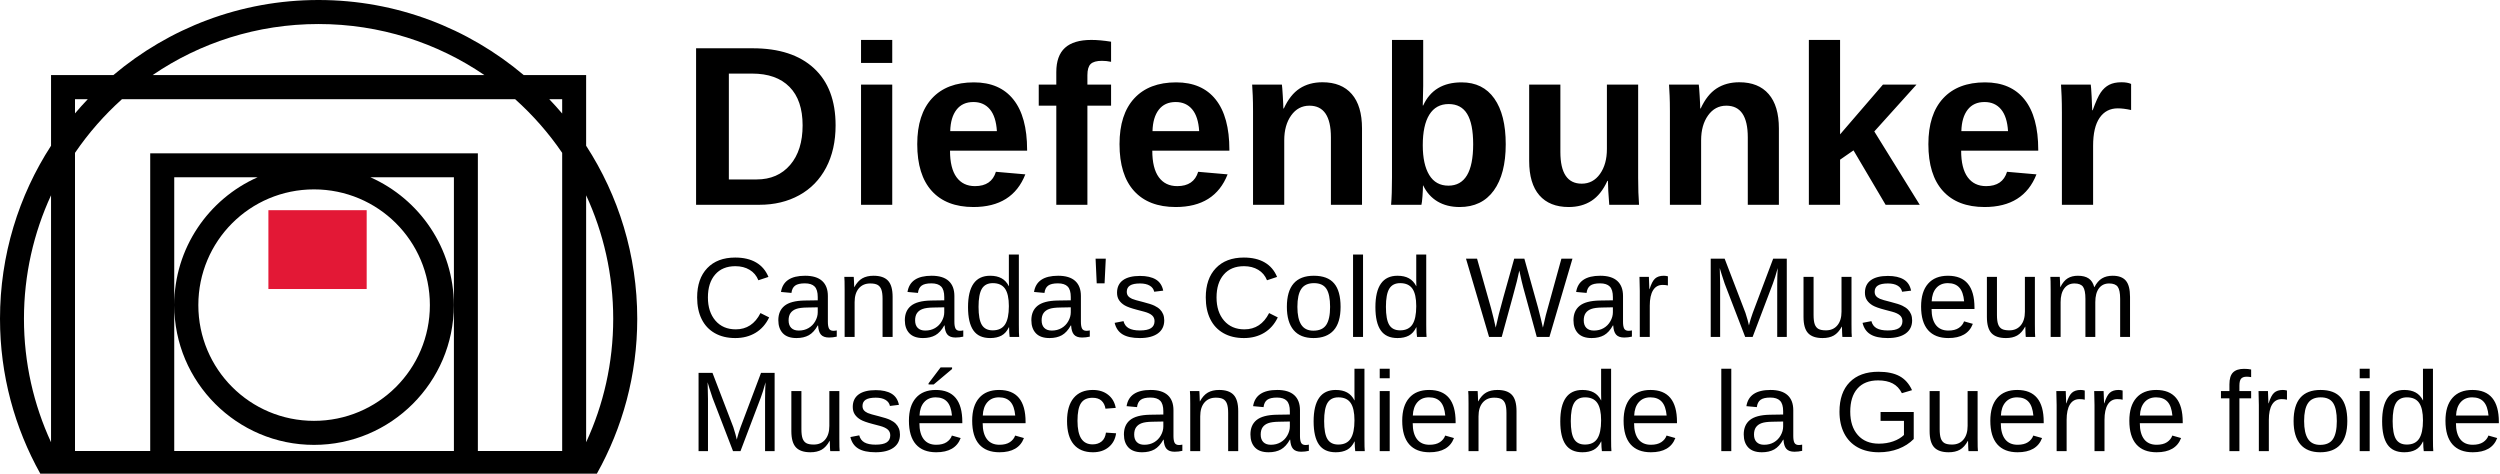
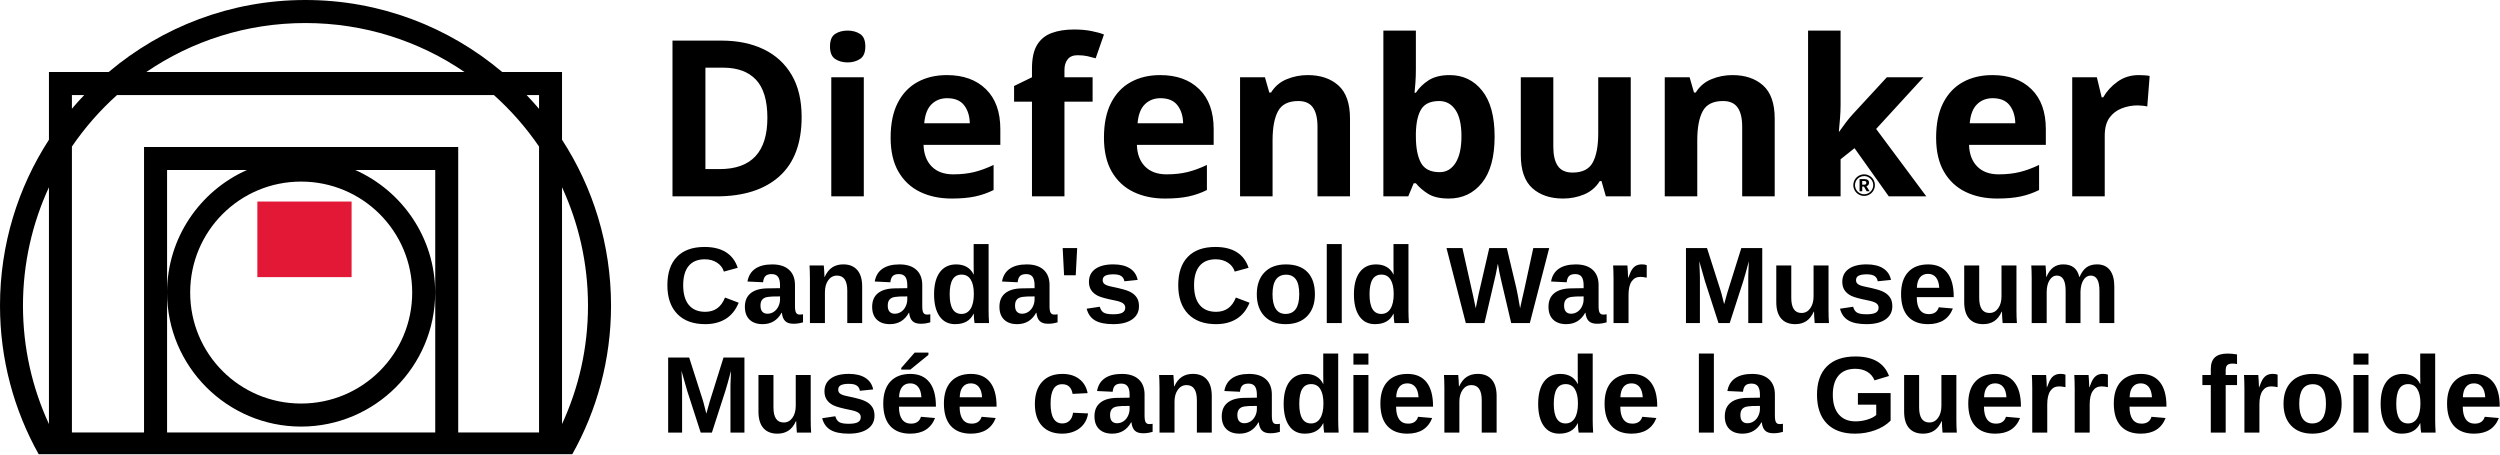
- <svg xmlns="http://www.w3.org/2000/svg" width="1098.966" height="208.219" id="svg2" version="1.0">
+ <svg xmlns="http://www.w3.org/2000/svg" width="1146.109" height="208.219" id="svg2" version="1.0">
  <defs id="defs4">
    </defs>
  <g id="layer1" transform="translate(-37.74237,-256.9796)">
-     <g id="g2832">
+     <g id="g3007">
      <path id="path2453" d="m 177.742,256.98 c -34.334,0 -65.79,12.429 -90.156,33 l -22.156,0 -5.25,0 0,5.312 0,25.75 c -14.198,21.918 -22.438,48.046 -22.438,76.062 0,24.72 6.455,47.929 17.719,68.094 l 244.656,0 c 11.282,-20.165 17.75,-43.374 17.75,-68.094 -10e-6,-28.015 -8.252,-54.146 -22.469,-76.062 l 0,-25.75 0,-5.312 -5.25,0 -22.188,0 c -24.394,-20.577 -55.879,-33 -90.219,-33 z m 0,10.562 c 27.049,2e-5 52.162,8.262 72.938,22.438 l -145.844,0 c 20.754,-14.175 45.857,-22.438 72.906,-22.438 z m -107.031,33.031 5.625,0 c -1.93,2.03 -3.818,4.107 -5.625,6.25 l 0,-6.25 z m 20.656,0 172.812,0 c 7.806,6.993 14.763,14.91 20.688,23.594 l 0,131.062 -37.062,0 0,-125.562 0,-5.281 -5.25,0 -133.5,0 -5.281,0 0,5.281 0,125.562 -33.062,0 0,-131.062 c 5.915,-8.682 12.861,-16.602 20.656,-23.594 z m 187.812,0 5.688,0 0,6.312 c -1.828,-2.167 -3.734,-4.26 -5.688,-6.312 z m -164.844,34.344 36.625,0 c -21.543,9.566 -36.625,31.149 -36.625,56.188 0,33.86 27.577,61.437 61.438,61.438 33.86,10e-6 61.469,-27.577 61.469,-61.438 -1e-5,-25.038 -15.099,-46.621 -36.656,-56.188 l 36.688,0 0,120.312 -122.938,0 0,-64.125 0,-56.188 z m 61.438,5.312 c 28.152,2e-5 50.938,22.723 50.938,50.875 1e-5,28.152 -22.786,50.875 -50.938,50.875 -28.152,-1e-5 -50.844,-22.723 -50.844,-50.875 1e-5,-28.152 22.692,-50.875 50.844,-50.875 z m -115.594,2.594 0,108.562 c -7.625,-16.507 -11.906,-34.885 -11.906,-54.281 -1.3e-5,-19.387 4.287,-37.767 11.906,-54.281 z m 235.219,0 c 7.632,16.514 11.906,34.894 11.906,54.281 2e-5,19.396 -4.268,37.774 -11.906,54.281 l 0,-108.562 z" style="fill:#000000;fill-opacity:1;stroke:none" />
      <rect y="349.375" x="155.728" height="34.652" width="43.201" id="rect3231" style="fill:#e31836;fill-opacity:1;stroke:none" />
-       <text id="text3278" y="346.999" x="337.044" style="font-size:100px;font-style:normal;font-variant:normal;font-weight:bold;font-stretch:normal;text-align:start;line-height:100%;writing-mode:lr-tb;text-anchor:start;fill:#000000;fill-opacity:1;stroke:none;font-family:Liberation Sans;-inkscape-font-specification:Liberation Sans Bold" xml:space="preserve">
+       <text id="text3278" y="346.999" x="337.044" style="font-size:100px;font-style:normal;font-variant:normal;font-weight:bold;font-stretch:normal;text-align:start;line-height:100%;writing-mode:lr-tb;text-anchor:start;fill:#000000;fill-opacity:1;stroke:none;font-family:Impact;-inkscape-font-specification:Impact Bold" xml:space="preserve">
        <tspan y="346.999" x="337.044" id="tspan2830">Diefenbunker</tspan>
      </text>
-       <text id="text3282" y="405.101" x="341.647" style="font-size:50px;font-style:normal;font-variant:normal;font-weight:normal;font-stretch:normal;text-align:start;line-height:100%;writing-mode:lr-tb;text-anchor:start;fill:#000000;fill-opacity:1;stroke:none;font-family:Liberation Sans;-inkscape-font-specification:Liberation Sans" xml:space="preserve">
+       <text id="text3282" y="405.101" x="341.647" style="font-size:50px;font-style:normal;font-variant:normal;font-weight:bold;font-stretch:normal;text-align:start;line-height:100%;writing-mode:lr;text-anchor:start;fill:#000000;fill-opacity:1;stroke:none;font-family:Arial;-inkscape-font-specification:Arial Bold" xml:space="preserve">
        <tspan y="405.101" x="341.647" id="tspan3284">Canada's Cold War Museum</tspan>
      </text>
-       <text xml:space="preserve" style="font-size:50px;font-style:normal;font-variant:normal;font-weight:normal;font-stretch:normal;text-align:start;line-height:100%;writing-mode:lr-tb;text-anchor:start;fill:#000000;fill-opacity:1;stroke:none;font-family:Liberation Sans;-inkscape-font-specification:Liberation Sans" x="340.712" y="455.305" id="text3286">
+       <text xml:space="preserve" style="font-size:50px;font-style:normal;font-variant:normal;font-weight:bold;font-stretch:normal;text-align:start;line-height:100%;writing-mode:lr-tb;text-anchor:start;fill:#000000;fill-opacity:1;stroke:none;font-family:Arial;-inkscape-font-specification:Arial Bold" x="340.712" y="455.305" id="text3286">
        <tspan y="455.305" x="340.712" id="tspan3294">Musée canadien de la Guerre froide</tspan>
+       </text>
+       <text id="text3001" y="346.691" x="887.167" style="font-size:14px;font-style:normal;font-variant:normal;font-weight:bold;font-stretch:normal;text-align:start;line-height:125%;letter-spacing:0px;word-spacing:0px;writing-mode:lr;text-anchor:start;fill:#000000;fill-opacity:1;stroke:none;font-family:Arial;-inkscape-font-specification:Arial Bold" xml:space="preserve">
+         <tspan y="346.691" x="887.167" id="tspan3005">®</tspan>
      </text>
    </g>
  </g>
</svg>
